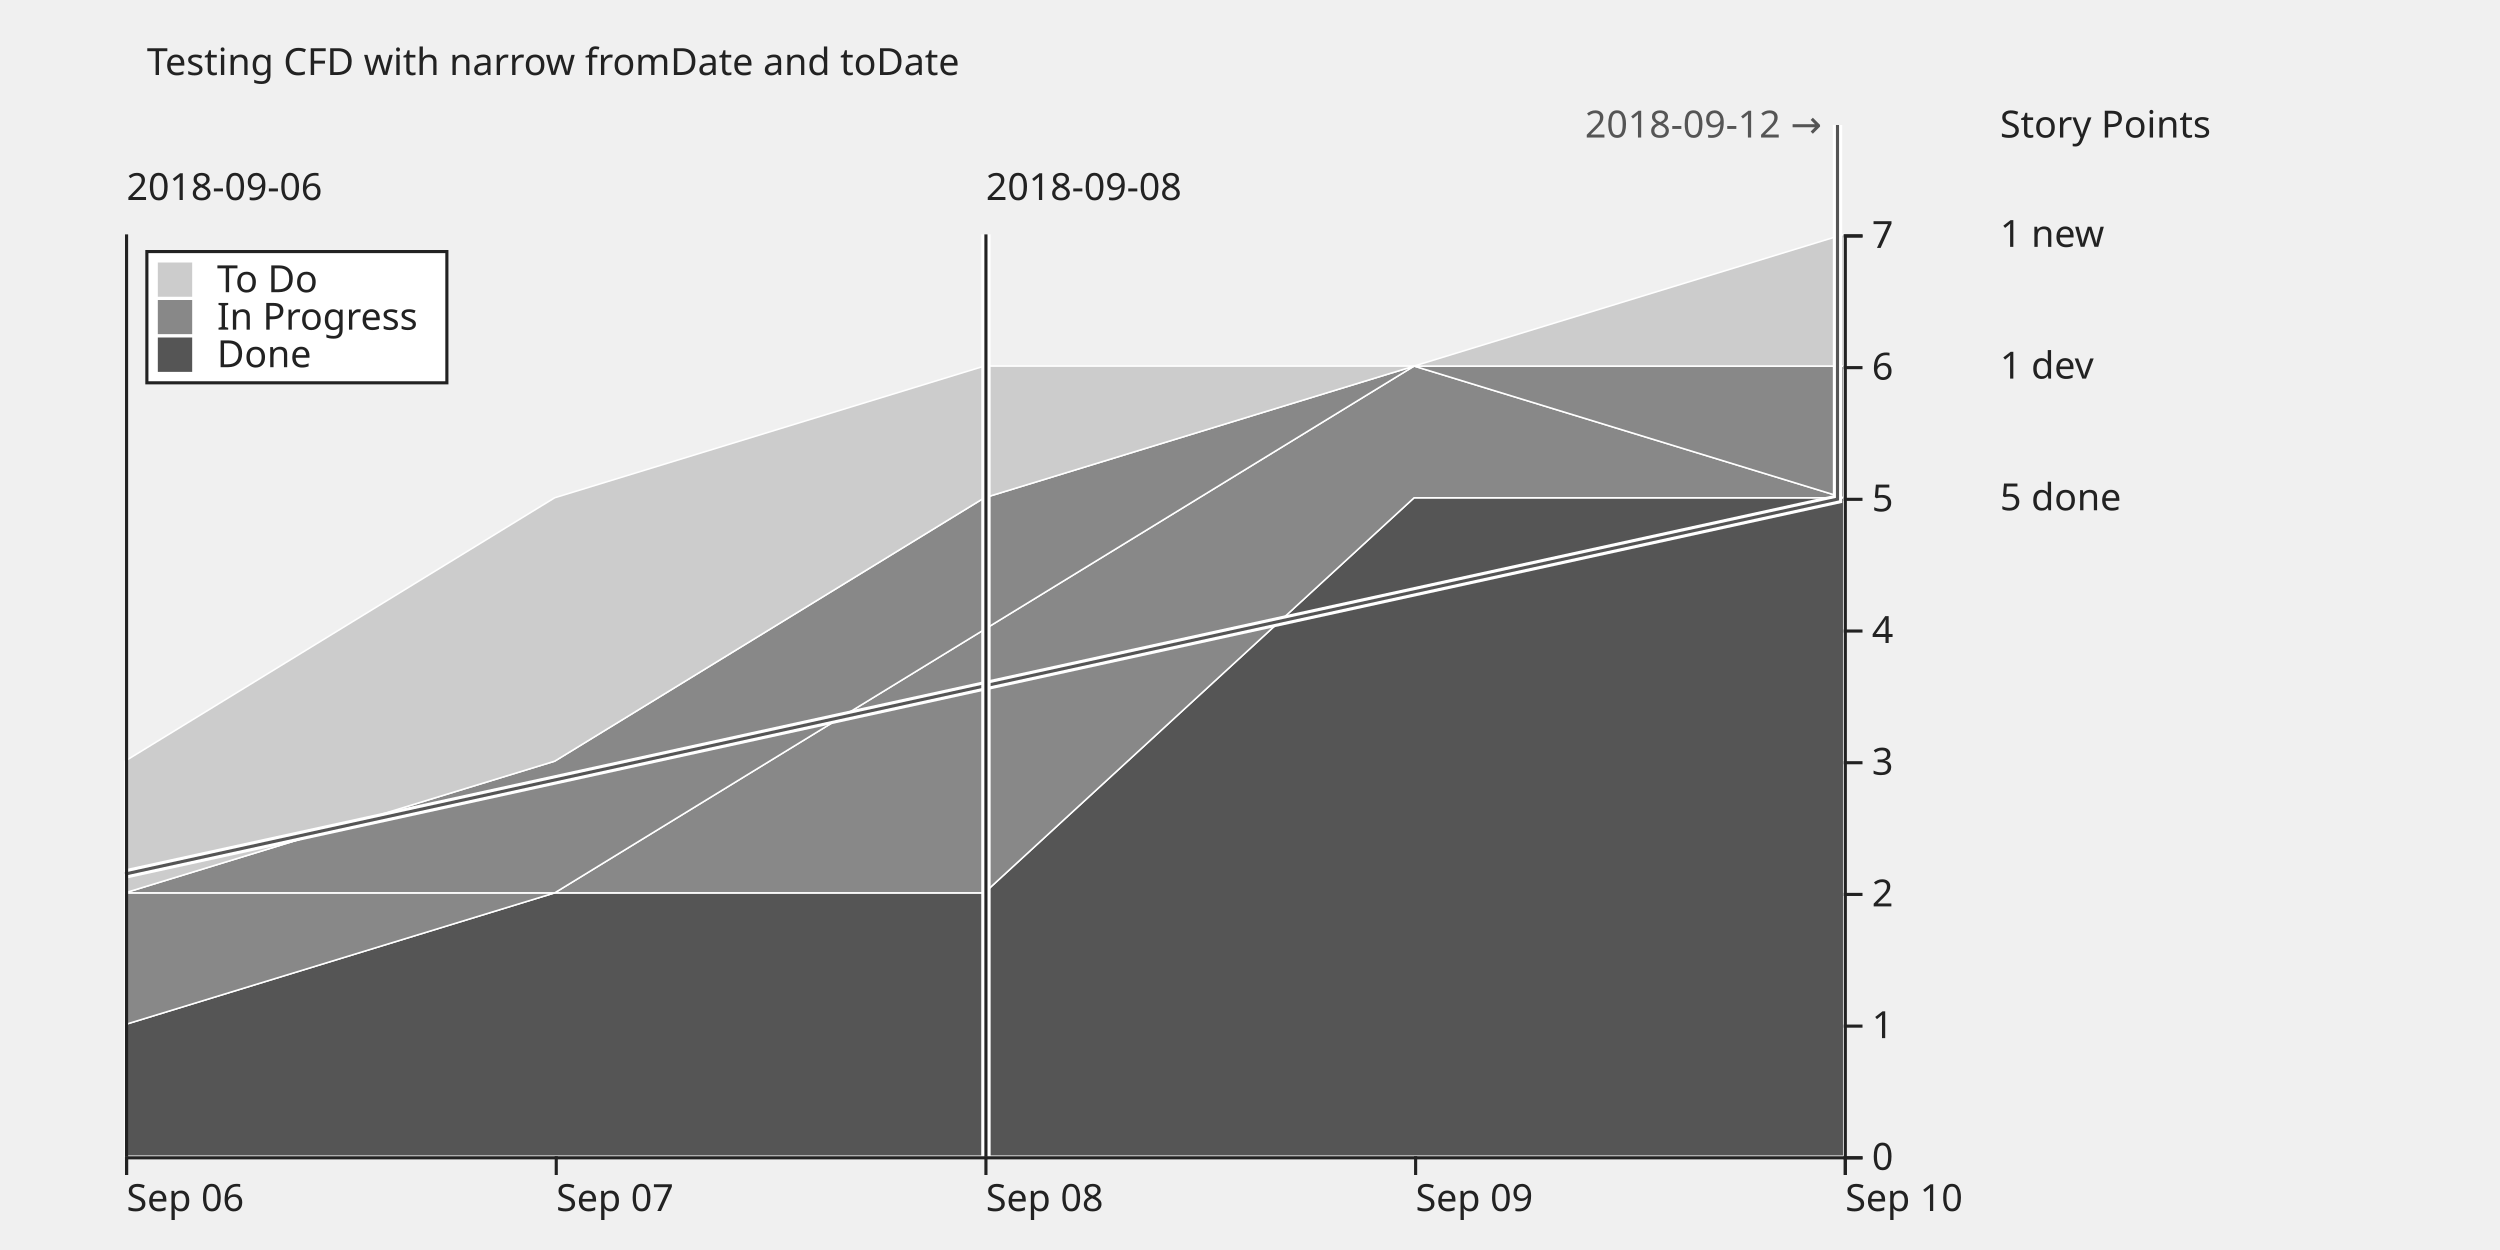
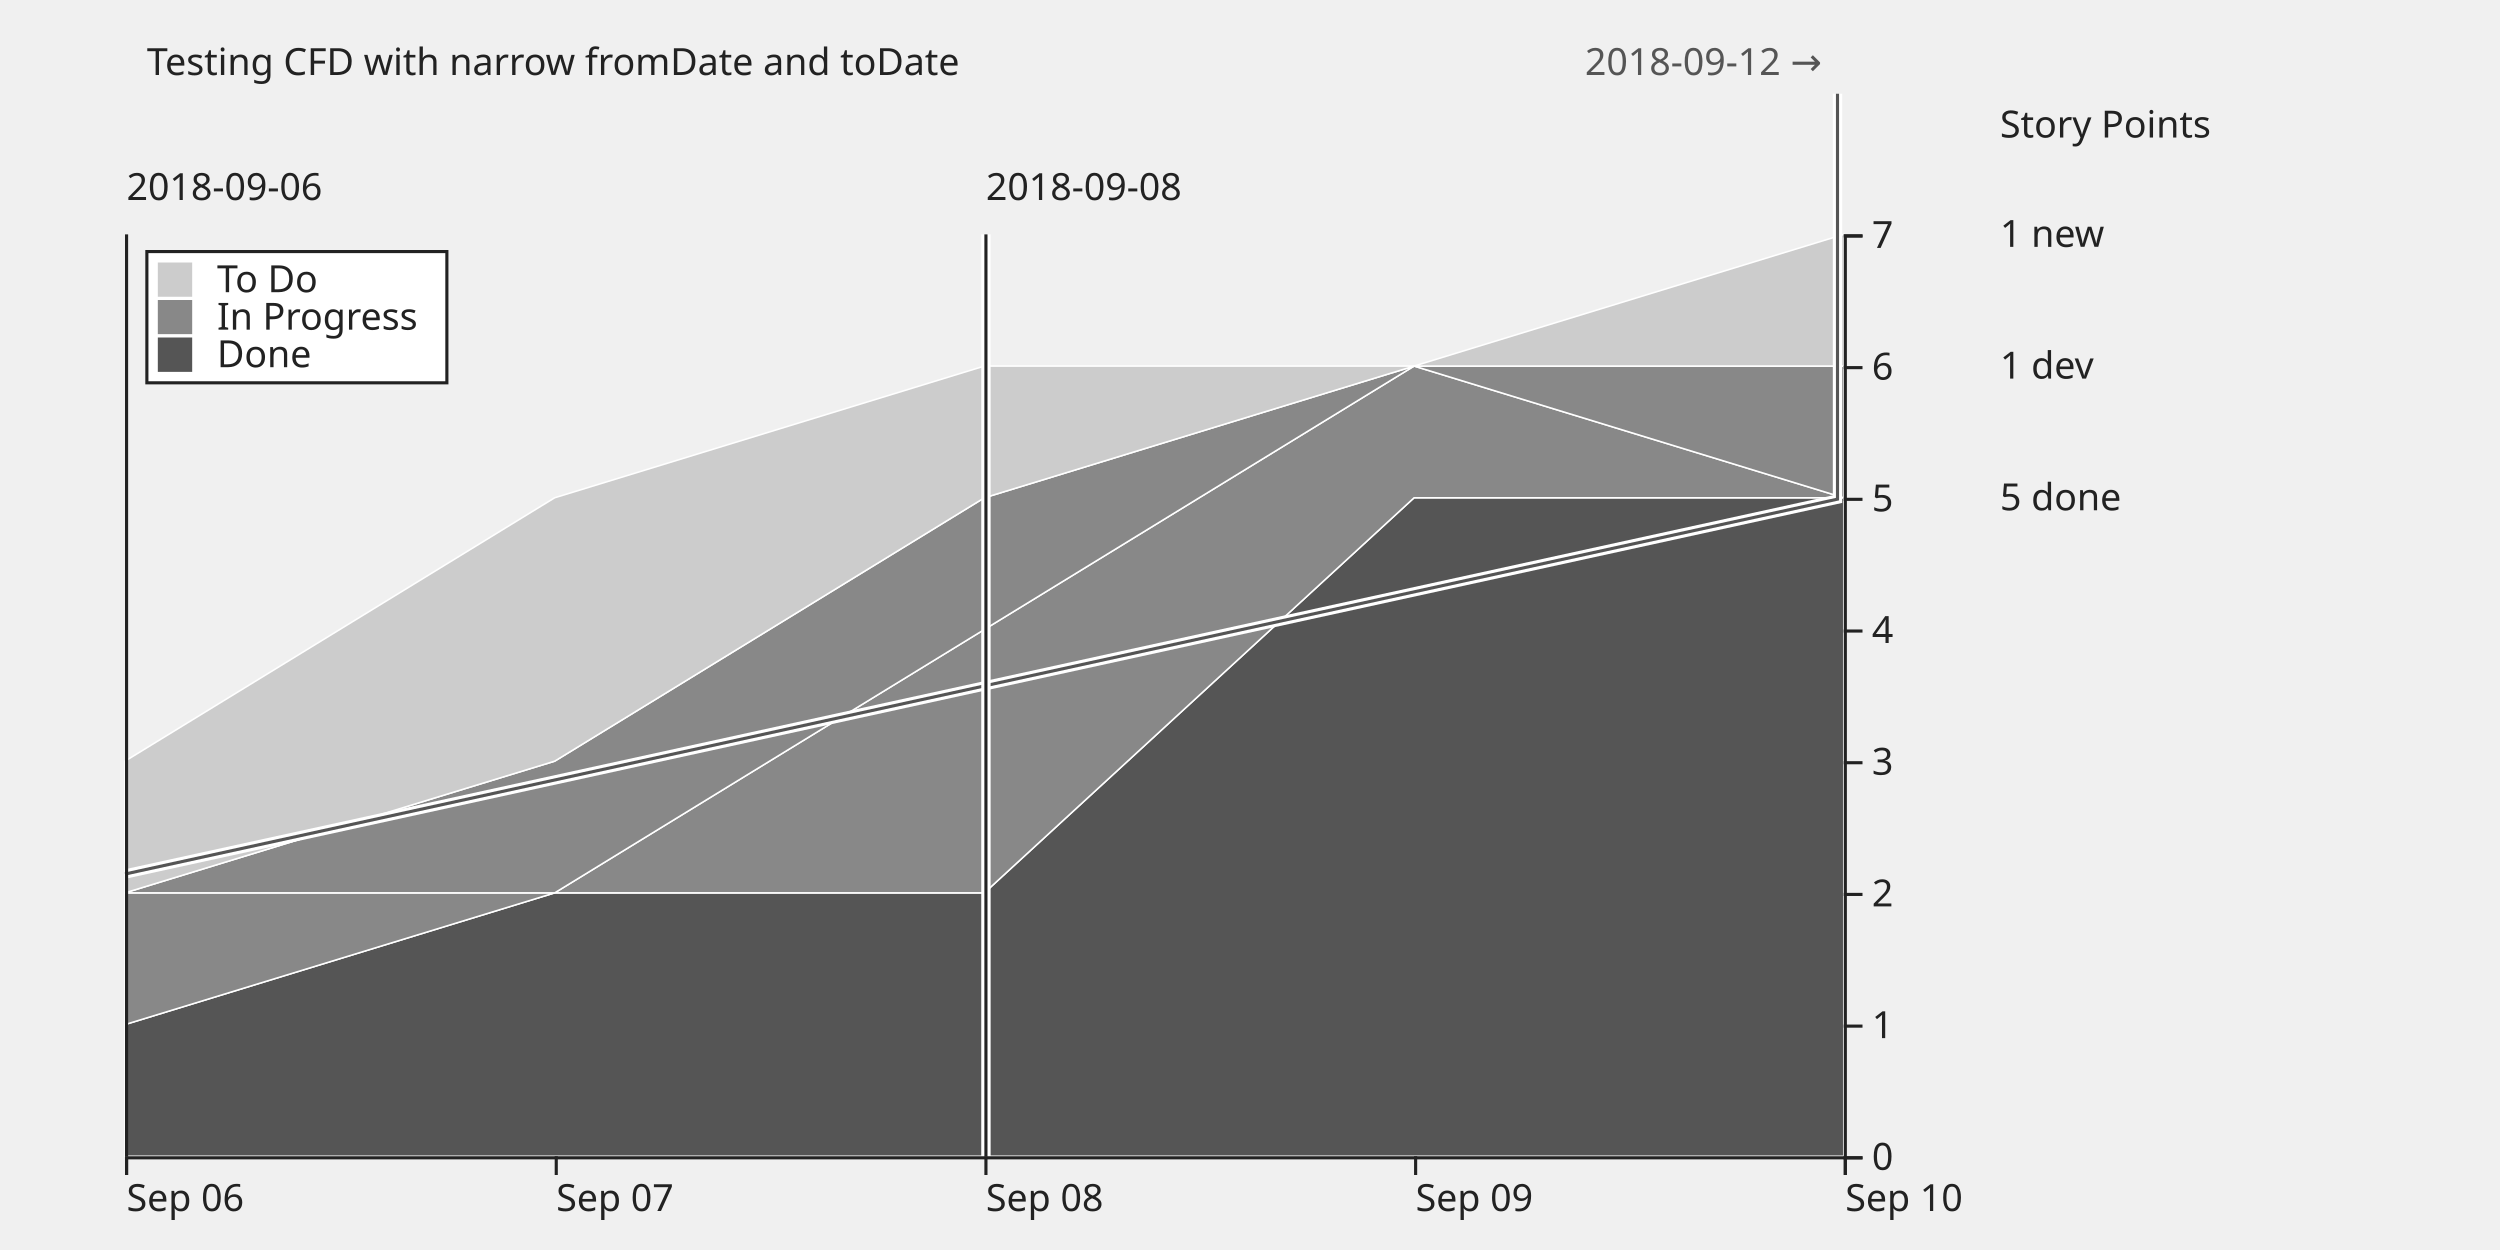
<svg xmlns="http://www.w3.org/2000/svg" width="800" height="400">
+   <defs>
+     <pattern id="pattern-checkers" x="0" y="0" width="4" height="4" patternunits="userSpaceOnUse">
+       <rect x="0" y="0" width="2" height="2" style="fill: #555;" />
+       <rect x="2" y="0" width="2" height="2" style="fill: #ccc;" />
+       <rect x="0" y="2" width="2" height="2" style="fill: #ccc;" />
+       <rect x="2" y="2" width="2" height="2" style="fill: #555;" />
+     </pattern>
+   </defs>
  <g transform="translate(40,75)">
    <g class="layer">
      <path class="area" style="fill: #555; stroke: #fff; stroke-width: .5;" d="M0,252.857L137.5,210.714L275,210.714L412.5,84.286L550,84.286L550,295L412.5,295L275,295L137.5,295L0,295Z" />
      <text x="600" y="84.286" dy="4px" font-size="12px" font-family="sans-serif" style="text-anchor: start; fill: #222;">5 done</text>
    </g>
    <g class="layer">
      <path class="area" style="fill: #888; stroke: #fff; stroke-width: .5;" d="M0,210.714L137.5,210.714L275,126.429L412.5,42.143L550,84.286L550,84.286L412.5,84.286L275,210.714L137.5,210.714L0,252.857Z" />
    </g>
    <g class="layer">
      <path class="area" style="fill: #888; stroke: #fff; stroke-width: .5;" d="M0,210.714L137.5,168.571L275,84.286L412.5,42.143L550,42.143L550,84.286L412.5,42.143L275,126.429L137.5,210.714L0,210.714Z" />
      <text x="600" y="42.143" dy="4px" font-size="12px" font-family="sans-serif" style="text-anchor: start; fill: #222;">1 dev</text>
    </g>
    <g class="layer">
      <path class="area" style="fill: #ccc; stroke: #fff; stroke-width: .5;" d="M0,168.571L137.5,84.286L275,42.143L412.5,42.143L550,0L550,42.143L412.5,42.143L275,84.286L137.5,168.571L0,210.714Z" />
      <text x="600" y="0" dy="4px" font-size="12px" font-family="sans-serif" style="text-anchor: start; fill: #222;">1 new</text>
    </g>
-     <path d="M0,204.694L548,84.724L548,-35" fill="none" style="stroke-width: 3; stroke: #fff;" />
-     <path d="M0,204.694L548,84.724L548,-35" fill="none" style="stroke-width: 1; stroke: #555;" />
-     <text x="543" y="-35" dy="4px" font-size="12" font-family="sans-serif" style="text-anchor: end; fill: #555;">2018-09-12 →</text>
+     <path d="M0,204.694L548,84.724L548,-45" fill="none" style="stroke-width: 3; stroke: #fff;" />
+     <path d="M0,204.694L548,84.724L548,-45" fill="none" style="stroke-width: 1; stroke: #555;" />
+     <text x="543" y="-55" dy="4px" font-size="12" font-family="sans-serif" style="text-anchor: end; fill: #555;">2018-09-12 →</text>
    <line x1="0.5" y1="295" x2="0.5" y2="0" style="stroke-width: 1; stroke: #222;" />
    <rect style="fill: #fff;" />
    <text x="0.5" y="-15" dy="4px" font-size="12px" font-family="sans-serif" style="fill: #222; text-anchor: start;">2018-09-06</text>
    <line x1="275.5" y1="295" x2="275.5" y2="0" style="stroke-width: 3; stroke: #fff;" />
    <line x1="275.5" y1="295" x2="275.5" y2="0" style="stroke-width: 1; stroke: #222;" />
    <rect style="fill: #fff;" />
    <text x="275.5" y="-15" dy="4px" font-size="12px" font-family="sans-serif" style="fill: #222; text-anchor: start;">2018-09-08</text>
    <g transform="translate(0,295)" fill="none" font-size="10" font-family="sans-serif" text-anchor="middle">
      <path class="domain" stroke="currentColor" d="M0.5,6V0.5H550.5V6" style="stroke: #222;" />
      <g class="tick" opacity="1" transform="translate(0.5,0)">
        <line stroke="currentColor" y2="6" style="stroke: #222;" />
        <text fill="currentColor" y="9" dy="0.71em" style="fill: #222; text-anchor: start;" font-size="12px" font-family="sans-serif">Sep 06</text>
      </g>
      <g class="tick" opacity="1" transform="translate(138,0)">
        <line stroke="currentColor" y2="6" style="stroke: #222;" />
        <text fill="currentColor" y="9" dy="0.71em" style="fill: #222; text-anchor: start;" font-size="12px" font-family="sans-serif">Sep 07</text>
      </g>
      <g class="tick" opacity="1" transform="translate(275.5,0)">
        <line stroke="currentColor" y2="6" style="stroke: #222;" />
        <text fill="currentColor" y="9" dy="0.71em" style="fill: #222; text-anchor: start;" font-size="12px" font-family="sans-serif">Sep 08</text>
      </g>
      <g class="tick" opacity="1" transform="translate(413,0)">
        <line stroke="currentColor" y2="6" style="stroke: #222;" />
        <text fill="currentColor" y="9" dy="0.71em" style="fill: #222; text-anchor: start;" font-size="12px" font-family="sans-serif">Sep 09</text>
      </g>
      <g class="tick" opacity="1" transform="translate(550.5,0)">
        <line stroke="currentColor" y2="6" style="stroke: #222;" />
        <text fill="currentColor" y="9" dy="0.71em" style="fill: #222; text-anchor: start;" font-size="12px" font-family="sans-serif">Sep 10</text>
      </g>
    </g>
    <g transform="translate(550 ,0)" fill="none" font-size="10" font-family="sans-serif" text-anchor="start">
      <path class="domain" stroke="currentColor" d="M6,295.5H0.5V0.5H6" style="stroke: #222;" />
      <g class="tick" opacity="1" transform="translate(0,295.5)">
        <line stroke="currentColor" x2="6" style="stroke: #222;" />
        <text fill="currentColor" x="9" dy="0.32em" style="fill: #222;" text-anchor="start" font-size="12px" font-family="sans-serif">0</text>
      </g>
      <g class="tick" opacity="1" transform="translate(0,253.3571)">
        <line stroke="currentColor" x2="6" style="stroke: #222;" />
        <text fill="currentColor" x="9" dy="0.32em" style="fill: #222;" text-anchor="start" font-size="12px" font-family="sans-serif">1</text>
      </g>
      <g class="tick" opacity="1" transform="translate(0,211.2143)">
        <line stroke="currentColor" x2="6" style="stroke: #222;" />
        <text fill="currentColor" x="9" dy="0.32em" style="fill: #222;" text-anchor="start" font-size="12px" font-family="sans-serif">2</text>
      </g>
      <g class="tick" opacity="1" transform="translate(0,169.0714)">
        <line stroke="currentColor" x2="6" style="stroke: #222;" />
        <text fill="currentColor" x="9" dy="0.32em" style="fill: #222;" text-anchor="start" font-size="12px" font-family="sans-serif">3</text>
      </g>
      <g class="tick" opacity="1" transform="translate(0,126.9286)">
        <line stroke="currentColor" x2="6" style="stroke: #222;" />
        <text fill="currentColor" x="9" dy="0.32em" style="fill: #222;" text-anchor="start" font-size="12px" font-family="sans-serif">4</text>
      </g>
      <g class="tick" opacity="1" transform="translate(0,84.78571)">
        <line stroke="currentColor" x2="6" style="stroke: #222;" />
        <text fill="currentColor" x="9" dy="0.32em" style="fill: #222;" text-anchor="start" font-size="12px" font-family="sans-serif">5</text>
      </g>
      <g class="tick" opacity="1" transform="translate(0,42.64286)">
        <line stroke="currentColor" x2="6" style="stroke: #222;" />
        <text fill="currentColor" x="9" dy="0.32em" style="fill: #222;" text-anchor="start" font-size="12px" font-family="sans-serif">6</text>
      </g>
      <g class="tick" opacity="1" transform="translate(0,0.5)">
        <line stroke="currentColor" x2="6" style="stroke: #222;" />
        <text fill="currentColor" x="9" dy="0.32em" style="fill: #222;" text-anchor="start" font-size="12px" font-family="sans-serif">7</text>
      </g>
    </g>
    <text x="7" y="-55" dy="4px" font-size="12px" font-family="sans-serif" style="text-anchor: start; fill: #222;">Testing CFD with narrow fromDate and toDate</text>
    <rect x="7" y="5.5" width="96" height="42" style="fill: #fff; stroke: #222;" />
    <rect x="10" y="8.5" width="12" height="12" style="fill: #ccc; stroke: #fff;" />
    <text x="29.44" y="14.5" dy="4px" font-size="12px" font-family="sans-serif" style="text-anchor: start; fill: #222;">To Do</text>
    <rect x="10" y="20.5" width="12" height="12" style="fill: #888; stroke: #fff;" />
    <text x="29.44" y="26.5" dy="4px" font-size="12px" font-family="sans-serif" style="text-anchor: start; fill: #222;">In Progress</text>
    <rect x="10" y="32.5" width="12" height="12" style="fill: #555; stroke: #fff;" />
    <text x="29.44" y="38.5" dy="4px" font-size="12px" font-family="sans-serif" style="text-anchor: start; fill: #222;">Done</text>
    <text x="600" y="-35" dy="4px" font-size="12px" font-family="sans-serif" style="text-anchor: start; fill: #222;">Story Points</text>
    <rect fill="#fff" stroke="#222" class="focus-item" width="12" height="12" style="display: none;" />
    <text dy="4px" font-size="12px" font-family="sans-serif" style="text-anchor: start; fill: #222; display: none;" />
    <text dy="4px" font-size="12px" font-family="sans-serif" style="text-anchor: start; fill: #222; display: none;" />
    <text dy="4px" font-size="12px" font-family="sans-serif" style="text-anchor: start; fill: #222; display: none;" />
    <text dy="4px" font-size="12px" font-family="sans-serif" style="text-anchor: start; fill: #222; display: none;" />
    <text dy="4px" font-size="12px" font-family="sans-serif" style="text-anchor: start; fill: #222; display: none;" />
    <text dy="4px" font-size="12px" font-family="sans-serif" style="text-anchor: start; fill: #222; display: none;" />
    <text dy="4px" font-size="12px" font-family="sans-serif" style="text-anchor: start; fill: #222; display: none;" />
    <text dy="4px" font-size="12px" font-family="sans-serif" style="text-anchor: start; fill: #222; display: none;" />
    <text dy="4px" font-size="12px" font-family="sans-serif" style="text-anchor: start; fill: #222; display: none;" />
    <text dy="4px" font-size="12px" font-family="sans-serif" style="text-anchor: start; fill: #222; display: none;" />
    <text dy="4px" font-size="12px" font-family="sans-serif" style="text-anchor: start; fill: #222; display: none;" />
    <text dy="4px" font-size="12px" font-family="sans-serif" style="text-anchor: start; fill: #222; display: none;" />
    <text dy="4px" font-size="12px" font-family="sans-serif" style="text-anchor: start; fill: #222; display: none;" />
    <text dy="4px" font-size="12px" font-family="sans-serif" style="text-anchor: start; fill: #222; display: none;" />
    <text dy="4px" font-size="12px" font-family="sans-serif" style="text-anchor: start; fill: #222; display: none;" />
    <text dy="4px" font-size="12px" font-family="sans-serif" style="text-anchor: start; fill: #222; display: none;" />
    <text dy="4px" font-size="12px" font-family="sans-serif" style="text-anchor: start; fill: #222; display: none;" />
    <text dy="4px" font-size="12px" font-family="sans-serif" style="text-anchor: start; fill: #222; display: none;" />
    <text dy="4px" font-size="12px" font-family="sans-serif" style="text-anchor: start; fill: #222; display: none;" />
    <text dy="4px" font-size="12px" font-family="sans-serif" style="text-anchor: start; fill: #222; display: none;" />
    <text dy="4px" font-size="12px" font-family="sans-serif" style="text-anchor: start; fill: #222; display: none;" />
    <text dy="4px" font-size="12px" font-family="sans-serif" style="text-anchor: start; fill: #222; display: none;" />
    <text dy="4px" font-size="12px" font-family="sans-serif" style="text-anchor: start; fill: #222; display: none;" />
    <text dy="4px" font-size="12px" font-family="sans-serif" style="text-anchor: start; fill: #222; display: none;" />
    <text dy="4px" font-size="12px" font-family="sans-serif" style="text-anchor: start; fill: #222; display: none;" />
    <text dy="4px" font-size="12px" font-family="sans-serif" style="text-anchor: start; fill: #222; display: none;" />
    <text dy="4px" font-size="12px" font-family="sans-serif" style="text-anchor: start; fill: #222; display: none;" />
    <text dy="4px" font-size="12px" font-family="sans-serif" style="text-anchor: start; fill: #222; display: none;" />
    <text dy="4px" font-size="12px" font-family="sans-serif" style="text-anchor: start; fill: #222; display: none;" />
    <text dy="4px" font-size="12px" font-family="sans-serif" style="text-anchor: start; fill: #222; display: none;" />
    <text dy="4px" font-size="12px" font-family="sans-serif" style="text-anchor: start; fill: #222; display: none;" />
    <text dy="4px" font-size="12px" font-family="sans-serif" style="text-anchor: start; fill: #222; display: none;" />
    <text dy="4px" font-size="12px" font-family="sans-serif" style="text-anchor: start; fill: #222; display: none;" />
    <text dy="4px" font-size="12px" font-family="sans-serif" style="text-anchor: start; fill: #222; display: none;" />
    <text dy="4px" font-size="12px" font-family="sans-serif" style="text-anchor: start; fill: #222; display: none;" />
    <text dy="4px" font-size="12px" font-family="sans-serif" style="text-anchor: start; fill: #222; display: none;" />
    <text dy="4px" font-size="12px" font-family="sans-serif" style="text-anchor: start; fill: #222; display: none;" />
    <text dy="4px" font-size="12px" font-family="sans-serif" style="text-anchor: start; fill: #222; display: none;" />
    <text dy="4px" font-size="12px" font-family="sans-serif" style="text-anchor: start; fill: #222; display: none;" />
    <text dy="4px" font-size="12px" font-family="sans-serif" style="text-anchor: start; fill: #222; display: none;" />
    <line style="display: none; stroke-width: 3; stroke: #fff;" />
    <line style="display: none; stroke-width: 1; stroke: #222;" />
    <rect width="760" height="295" fill="transparent" />
  </g>
</svg>
